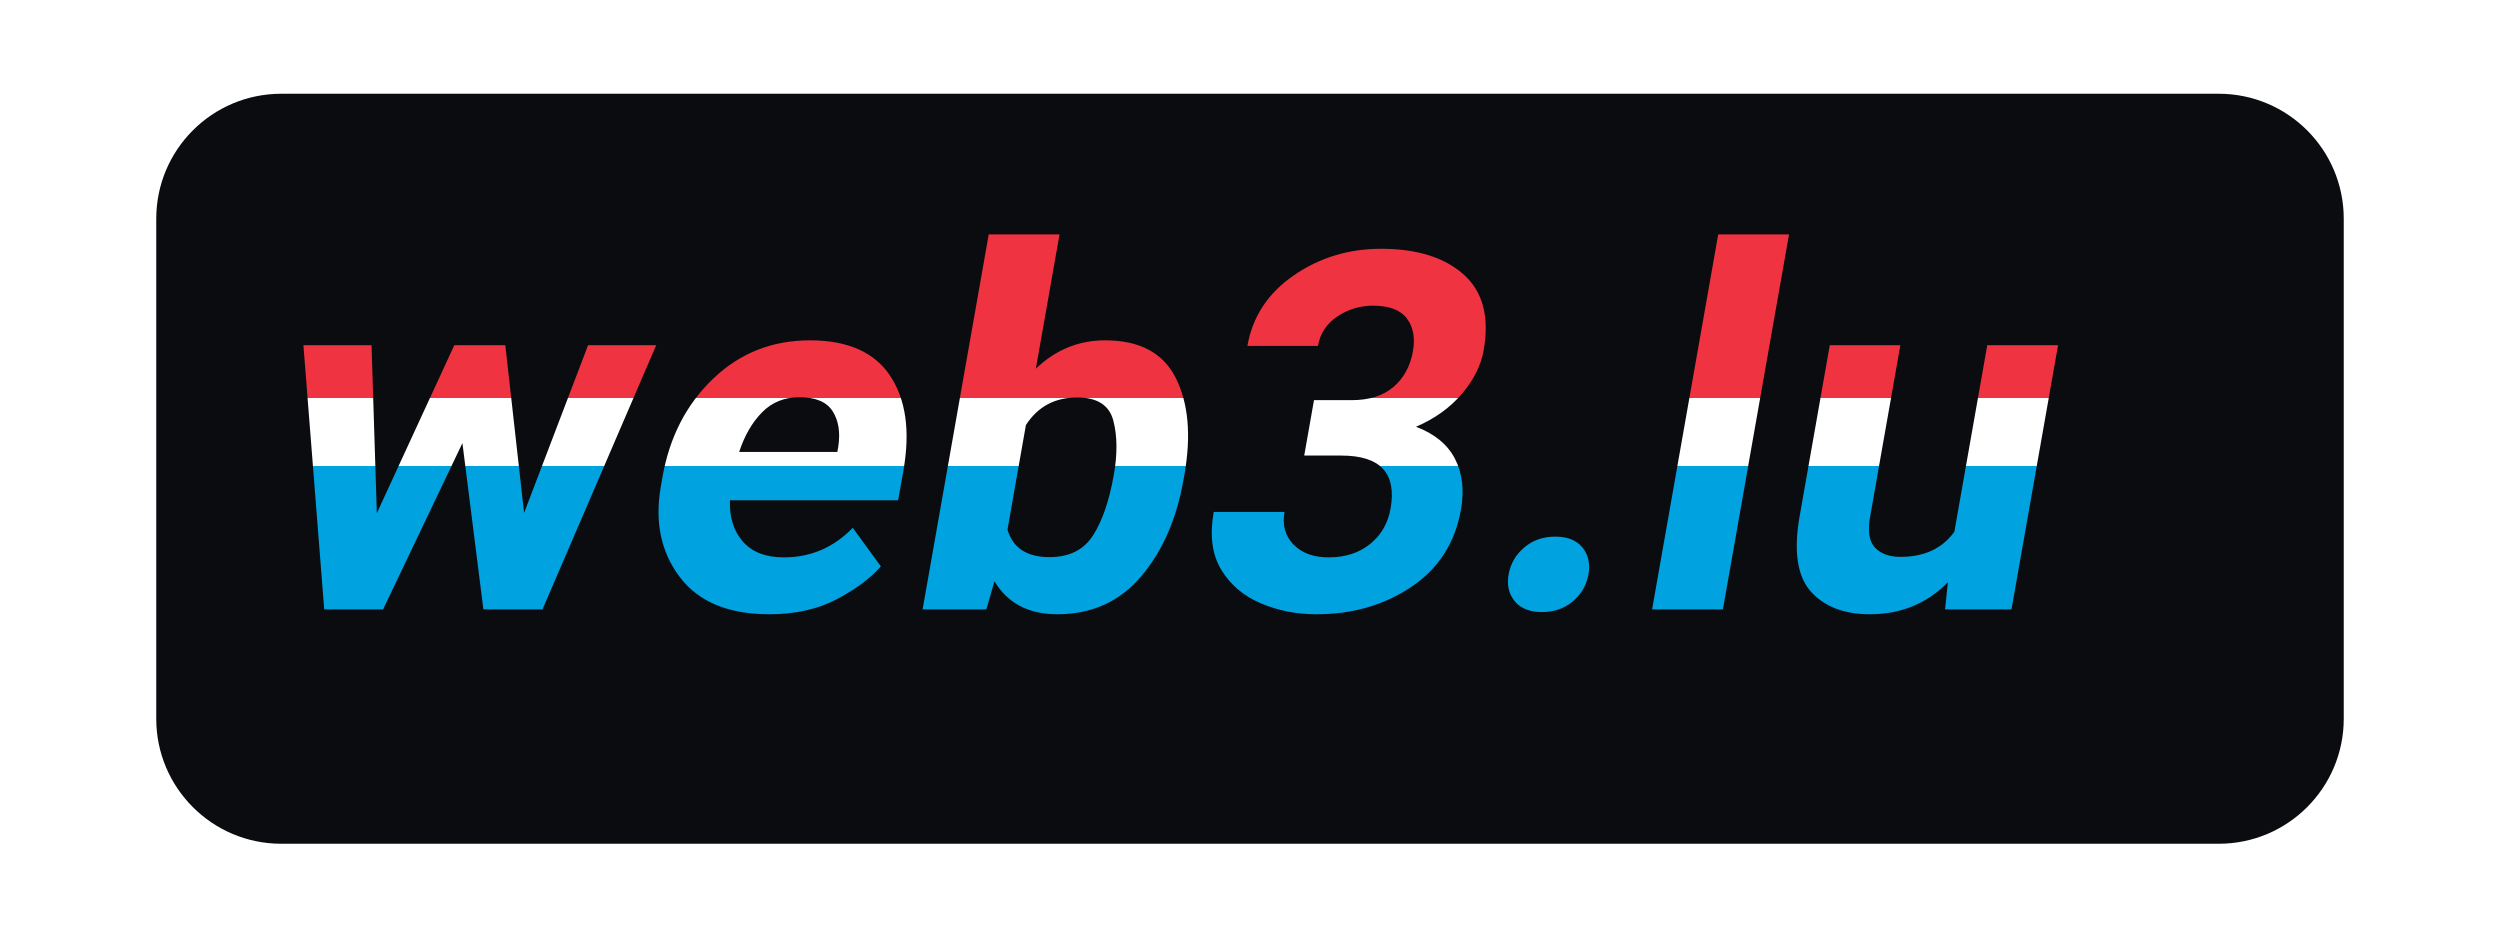
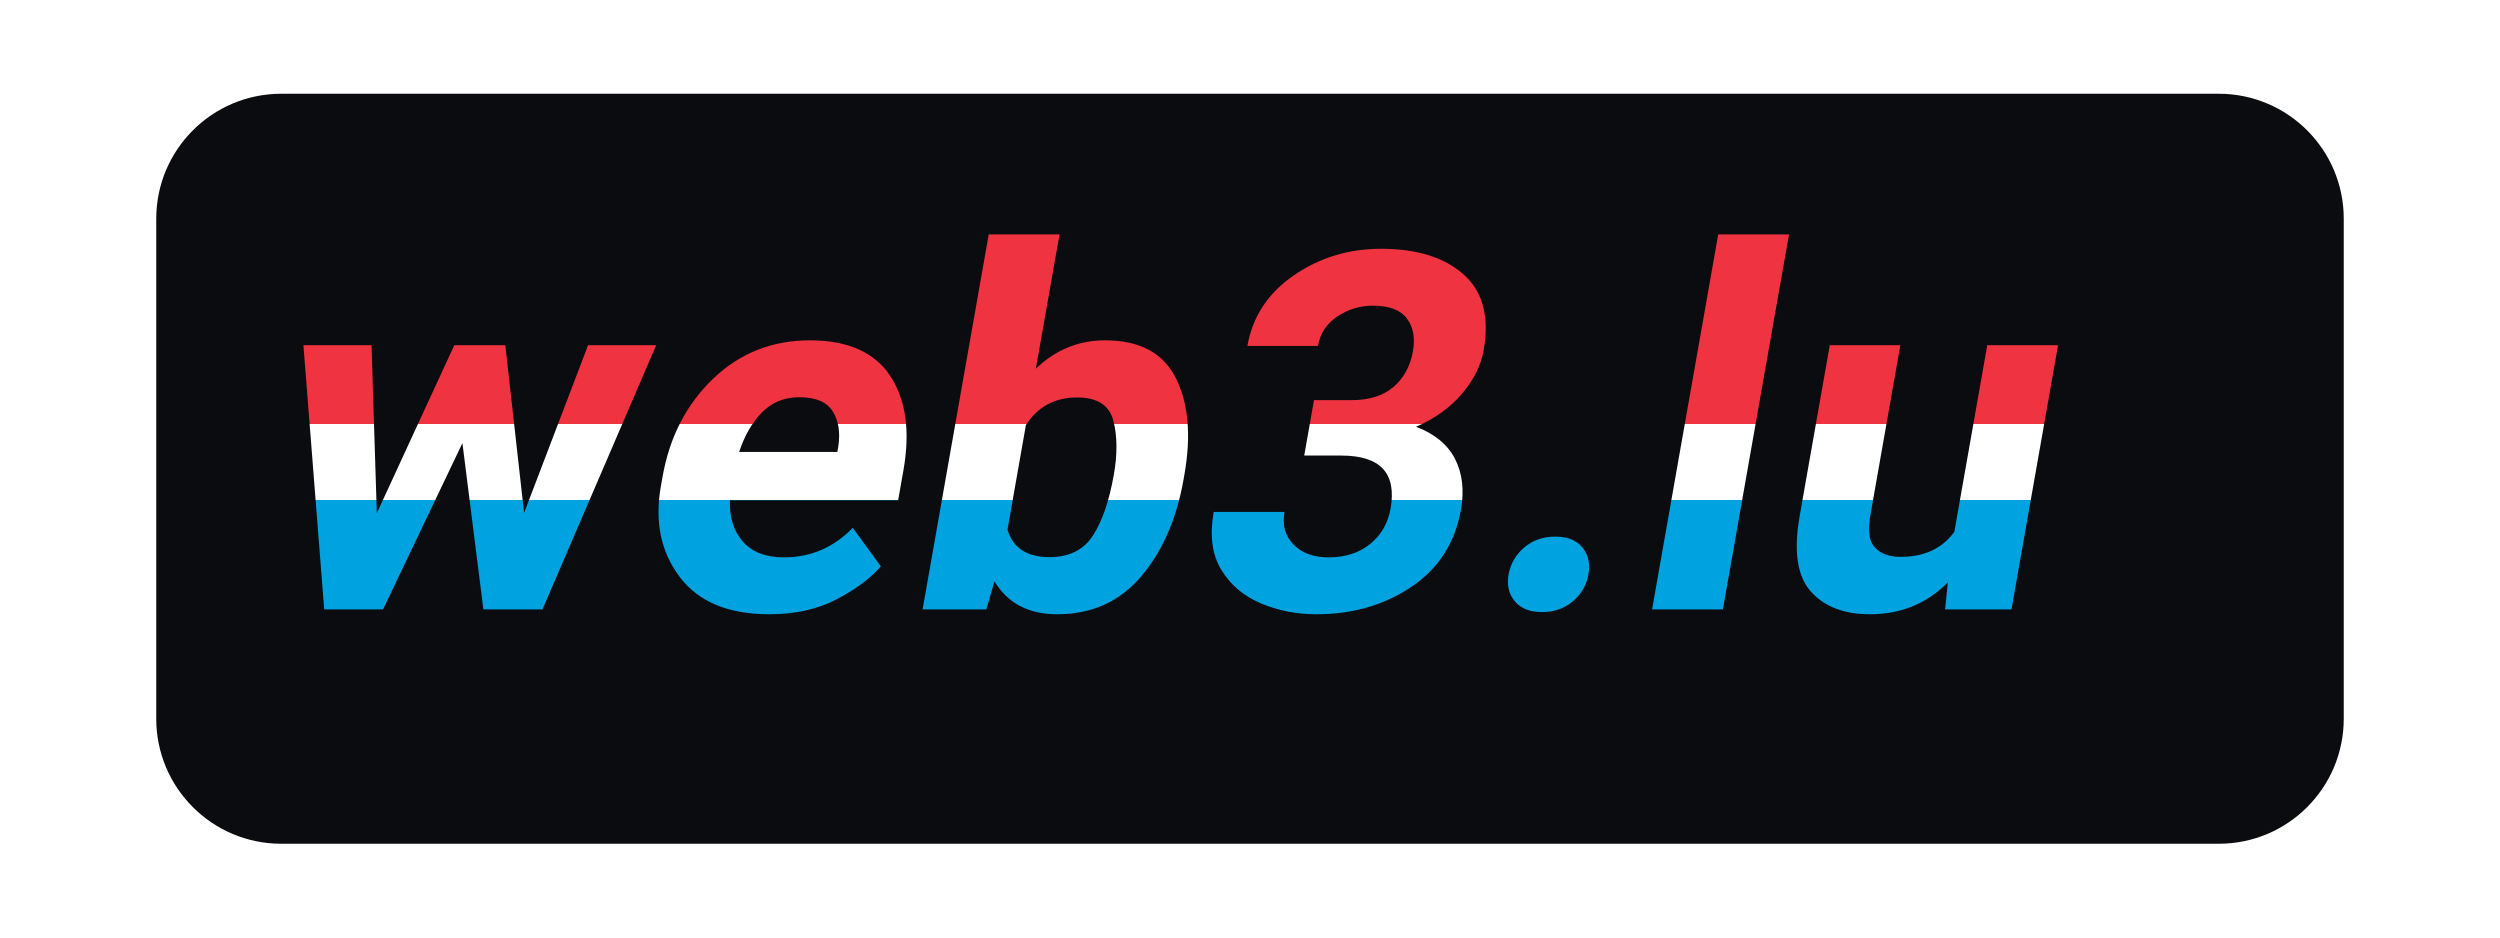
<svg xmlns="http://www.w3.org/2000/svg" width="320" height="120" viewBox="0 0 320 120" role="img" aria-labelledby="title desc">
  <defs>
    <linearGradient id="lux-flag" x1="0" y1="0" x2="0" y2="1">
      <stop offset="0%" stop-color="#EF3340" />
-       <stop offset="43%" stop-color="#EF3340" />
-       <stop offset="43%" stop-color="#FFFFFF" />
-       <stop offset="61%" stop-color="#FFFFFF" />
-       <stop offset="61%" stop-color="#00A3E0" />
+       <stop offset="50%" stop-color="#EF3340" />
+       <stop offset="50%" stop-color="#FFFFFF" />
+       <stop offset="70%" stop-color="#FFFFFF" />
+       <stop offset="70%" stop-color="#00A3E0" />
      <stop offset="100%" stop-color="#00A3E0" />
    </linearGradient>
    <style>
      .card { fill:#0B0C10; }
      .label{
        font-family:"Outfit",system-ui,-apple-system,"Segoe UI",Roboto,"Helvetica Neue",Arial,sans-serif;
        font-weight:700;
        letter-spacing:.5px;
        transform:skewX(-10deg);
        transform-origin:left center;
      }
    </style>
  </defs>
  <rect x="20" y="12" width="280" height="96" rx="16" class="card" />
  <g transform="translate(32,78)">
    <text x="0" y="0" class="label" font-size="64" fill="url(#lux-flag)">web3.lu</text>
  </g>
</svg>
